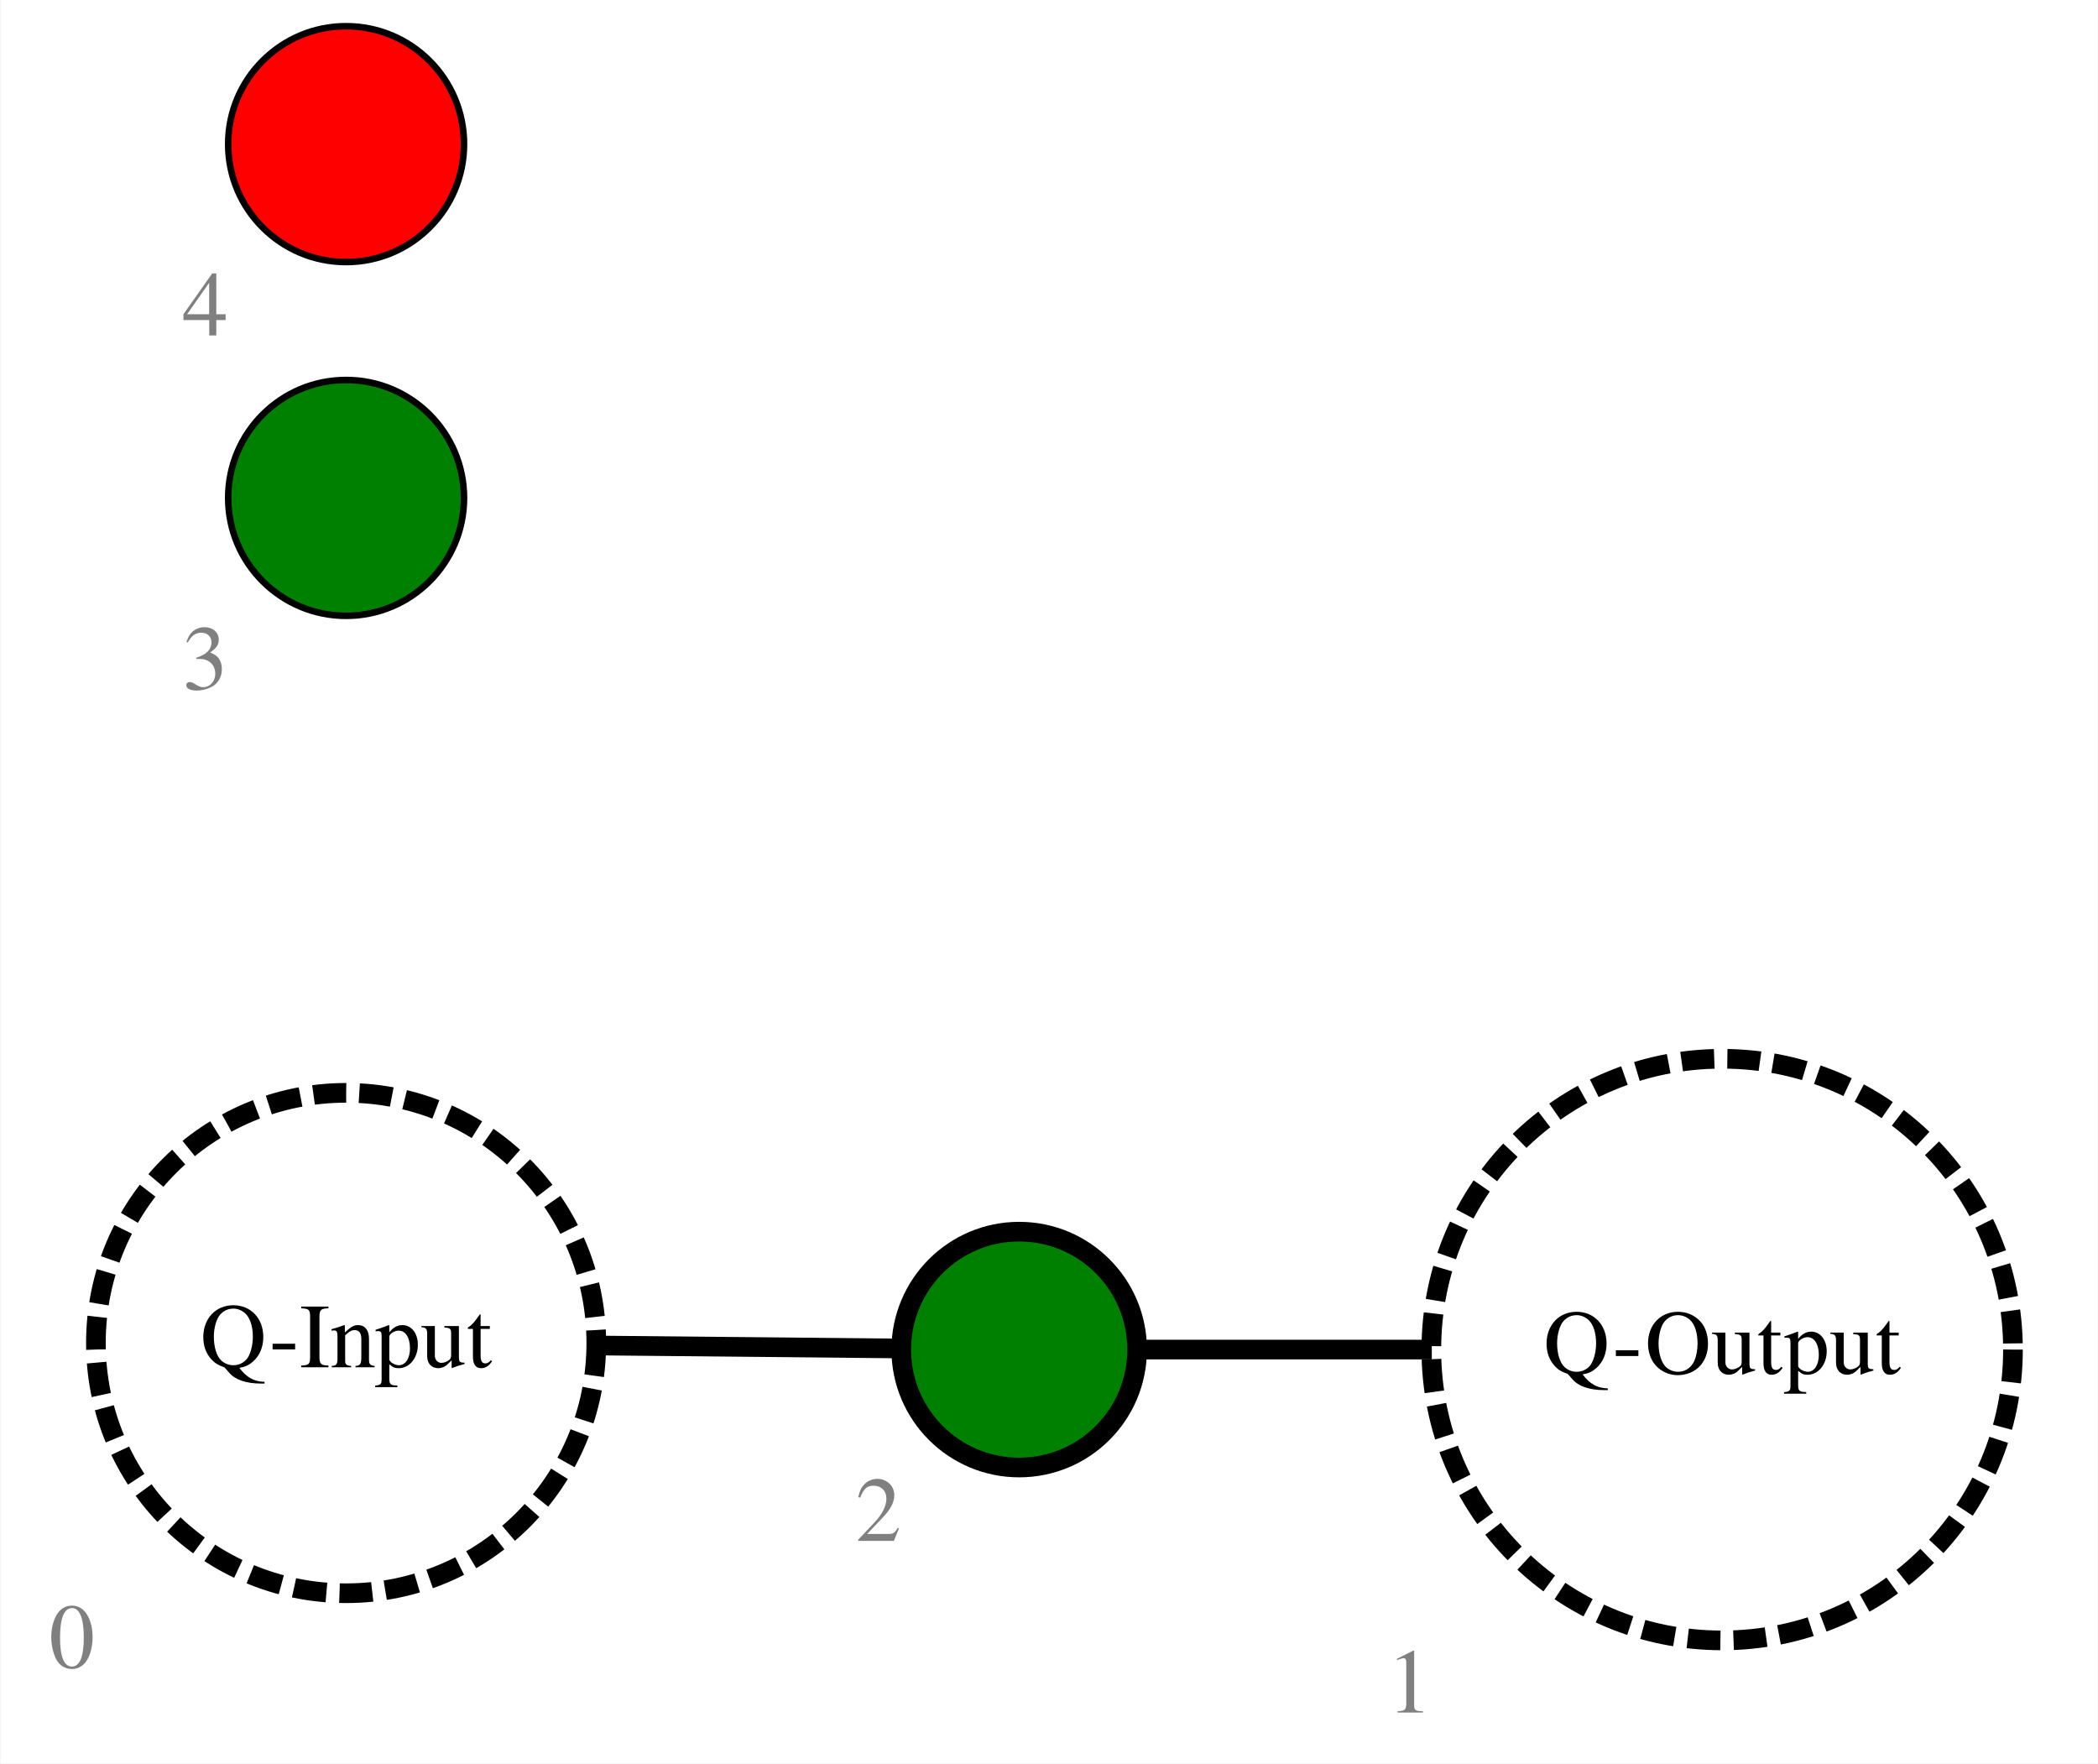
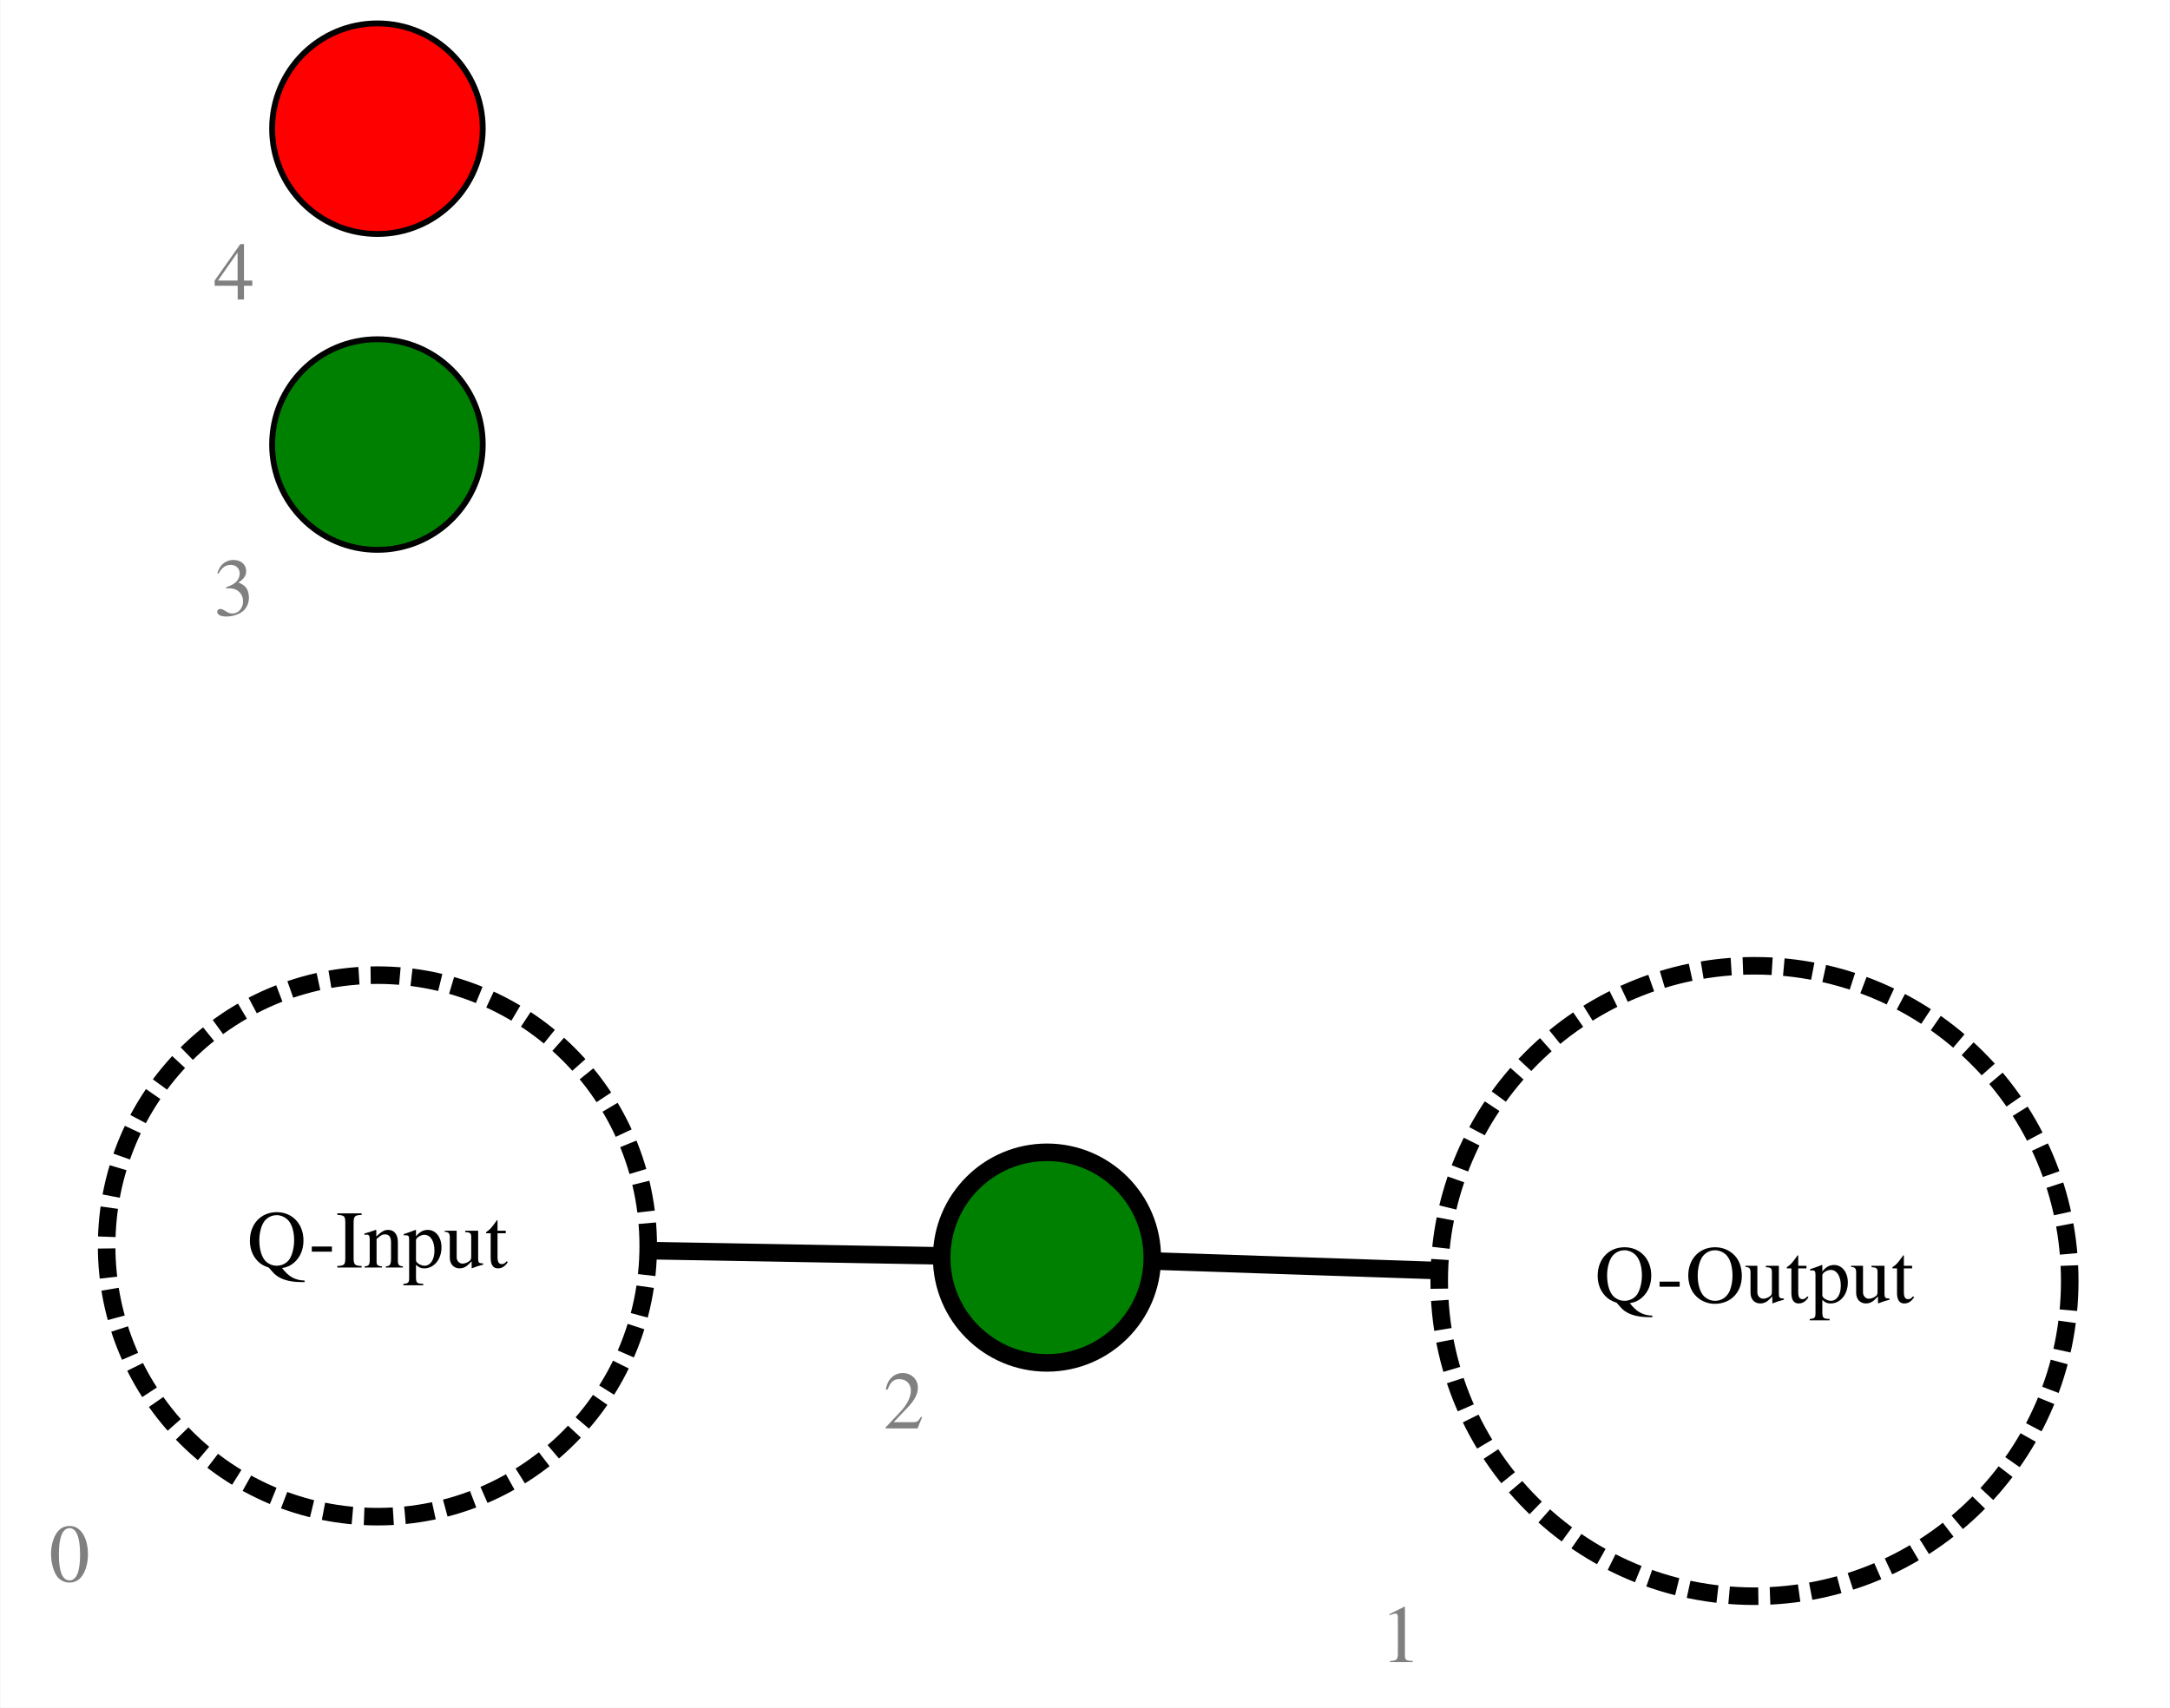
- <svg xmlns="http://www.w3.org/2000/svg" xmlns:xlink="http://www.w3.org/1999/xlink" width="320pt" height="269pt" viewBox="0.00 0.00 320.08 269.20">
-   <g id="graph0" class="graph" transform="scale(1 1) rotate(0) translate(4 265.2)">
-     <polygon fill="white" stroke="none" points="-4,4 -4,-265.2 316.08,-265.2 316.08,4 -4,4" />
+ <svg xmlns="http://www.w3.org/2000/svg" xmlns:xlink="http://www.w3.org/1999/xlink" width="371pt" height="292pt" viewBox="0.00 0.00 370.78 291.95">
+   <g id="graph0" class="graph" transform="scale(1 1) rotate(0) translate(4 287.95)">
+     <polygon fill="white" stroke="transparent" points="-4,4 -4,-287.95 366.78,-287.95 366.78,4 -4,4" />
    <g id="node1" class="node">
      <g id="a_node1">
        <a xlink:title="Q-Input">
-           <ellipse fill="white" stroke="black" stroke-width="3" stroke-dasharray="5,2" cx="48.75" cy="-60.2" rx="38.19" ry="38.19" />
-           <text text-anchor="middle" x="48.75" y="-56.5" font-family="Times,serif" font-size="14.00">Q-Input</text>
+           <ellipse fill="white" stroke="black" stroke-width="3" stroke-dasharray="5,2" cx="60.44" cy="-74.95" rx="46.29" ry="46.29" />
+           <text text-anchor="middle" x="60.44" y="-71.25" font-family="Times,serif" font-size="14.00">Q-Input</text>
        </a>
      </g>
-       <text text-anchor="start" x="3.4" y="-10.65" font-family="Times,serif" font-size="14.00" fill="grey">0</text>
+       <text text-anchor="start" x="4.3" y="-17.6" font-family="Times,serif" font-size="14.00" fill="grey">0</text>
    </g>
    <g id="node3" class="node">
      <g id="a_node3">
        <a xlink:title="Q-Z(0.0)">
-           <ellipse fill="green" stroke="black" stroke-width="3" cx="151.49" cy="-59.2" rx="18" ry="18" />
+           <ellipse fill="green" stroke="black" stroke-width="3" cx="174.89" cy="-72.95" rx="18" ry="18" />
        </a>
      </g>
-       <text text-anchor="start" x="126.49" y="-30" font-family="Times,serif" font-size="14.00" fill="grey">2</text>
+       <text text-anchor="start" x="146.89" y="-43.75" font-family="Times,serif" font-size="14.00" fill="grey">2</text>
    </g>
    <g id="edge1" class="edge">
-       <path fill="none" stroke="black" stroke-width="3" d="M87.26,-59.82C103.04,-59.67 120.62,-59.49 133.23,-59.37" />
+       <path fill="none" stroke="black" stroke-width="3" d="M106.86,-74.14C124.41,-73.83 143.43,-73.49 156.7,-73.25" />
    </g>
    <g id="node2" class="node">
      <g id="a_node2">
        <a xlink:title="Q-Output">
-           <ellipse fill="white" stroke="black" stroke-width="3" stroke-dasharray="5,2" cx="258.79" cy="-59.2" rx="44.39" ry="44.39" />
-           <text text-anchor="middle" x="258.79" y="-55.5" font-family="Times,serif" font-size="14.00">Q-Output</text>
+           <ellipse fill="white" stroke="black" stroke-width="3" stroke-dasharray="5,2" cx="295.83" cy="-68.95" rx="53.89" ry="53.89" />
+           <text text-anchor="middle" x="295.83" y="-65.25" font-family="Times,serif" font-size="14.00">Q-Output</text>
        </a>
      </g>
-       <text text-anchor="start" x="207.59" y="-3.8" font-family="Times,serif" font-size="14.00" fill="grey">1</text>
+       <text text-anchor="start" x="231.89" y="-3.8" font-family="Times,serif" font-size="14.00" fill="grey">1</text>
    </g>
    <g id="edge2" class="edge">
-       <path fill="none" stroke="black" stroke-width="3" d="M169.88,-59.2C182.03,-59.2 198.81,-59.2 214.47,-59.2" />
+       <path fill="none" stroke="black" stroke-width="3" d="M192.93,-72.37C205.78,-71.94 224.14,-71.32 241.74,-70.73" />
    </g>
    <g id="node4" class="node">
      <g id="a_node4">
        <a xlink:title="C-Z(0.0)">
-           <ellipse fill="green" stroke="black" cx="48.75" cy="-189.2" rx="18" ry="18" />
+           <ellipse fill="green" stroke="black" cx="60.44" cy="-211.95" rx="18" ry="18" />
        </a>
      </g>
-       <text text-anchor="start" x="23.75" y="-160" font-family="Times,serif" font-size="14.00" fill="grey">3</text>
+       <text text-anchor="start" x="32.44" y="-182.75" font-family="Times,serif" font-size="14.00" fill="grey">3</text>
    </g>
    <g id="node5" class="node">
      <g id="a_node5">
        <a xlink:title="C-X(0.0)">
-           <ellipse fill="red" stroke="black" cx="48.75" cy="-243.2" rx="18" ry="18" />
+           <ellipse fill="red" stroke="black" cx="60.44" cy="-265.95" rx="18" ry="18" />
        </a>
      </g>
-       <text text-anchor="start" x="23.75" y="-214" font-family="Times,serif" font-size="14.00" fill="grey">4</text>
+       <text text-anchor="start" x="32.44" y="-236.75" font-family="Times,serif" font-size="14.00" fill="grey">4</text>
    </g>
    <g id="node6" class="node">
</g>
    <g id="node7" class="node">
</g>
  </g>
</svg>
